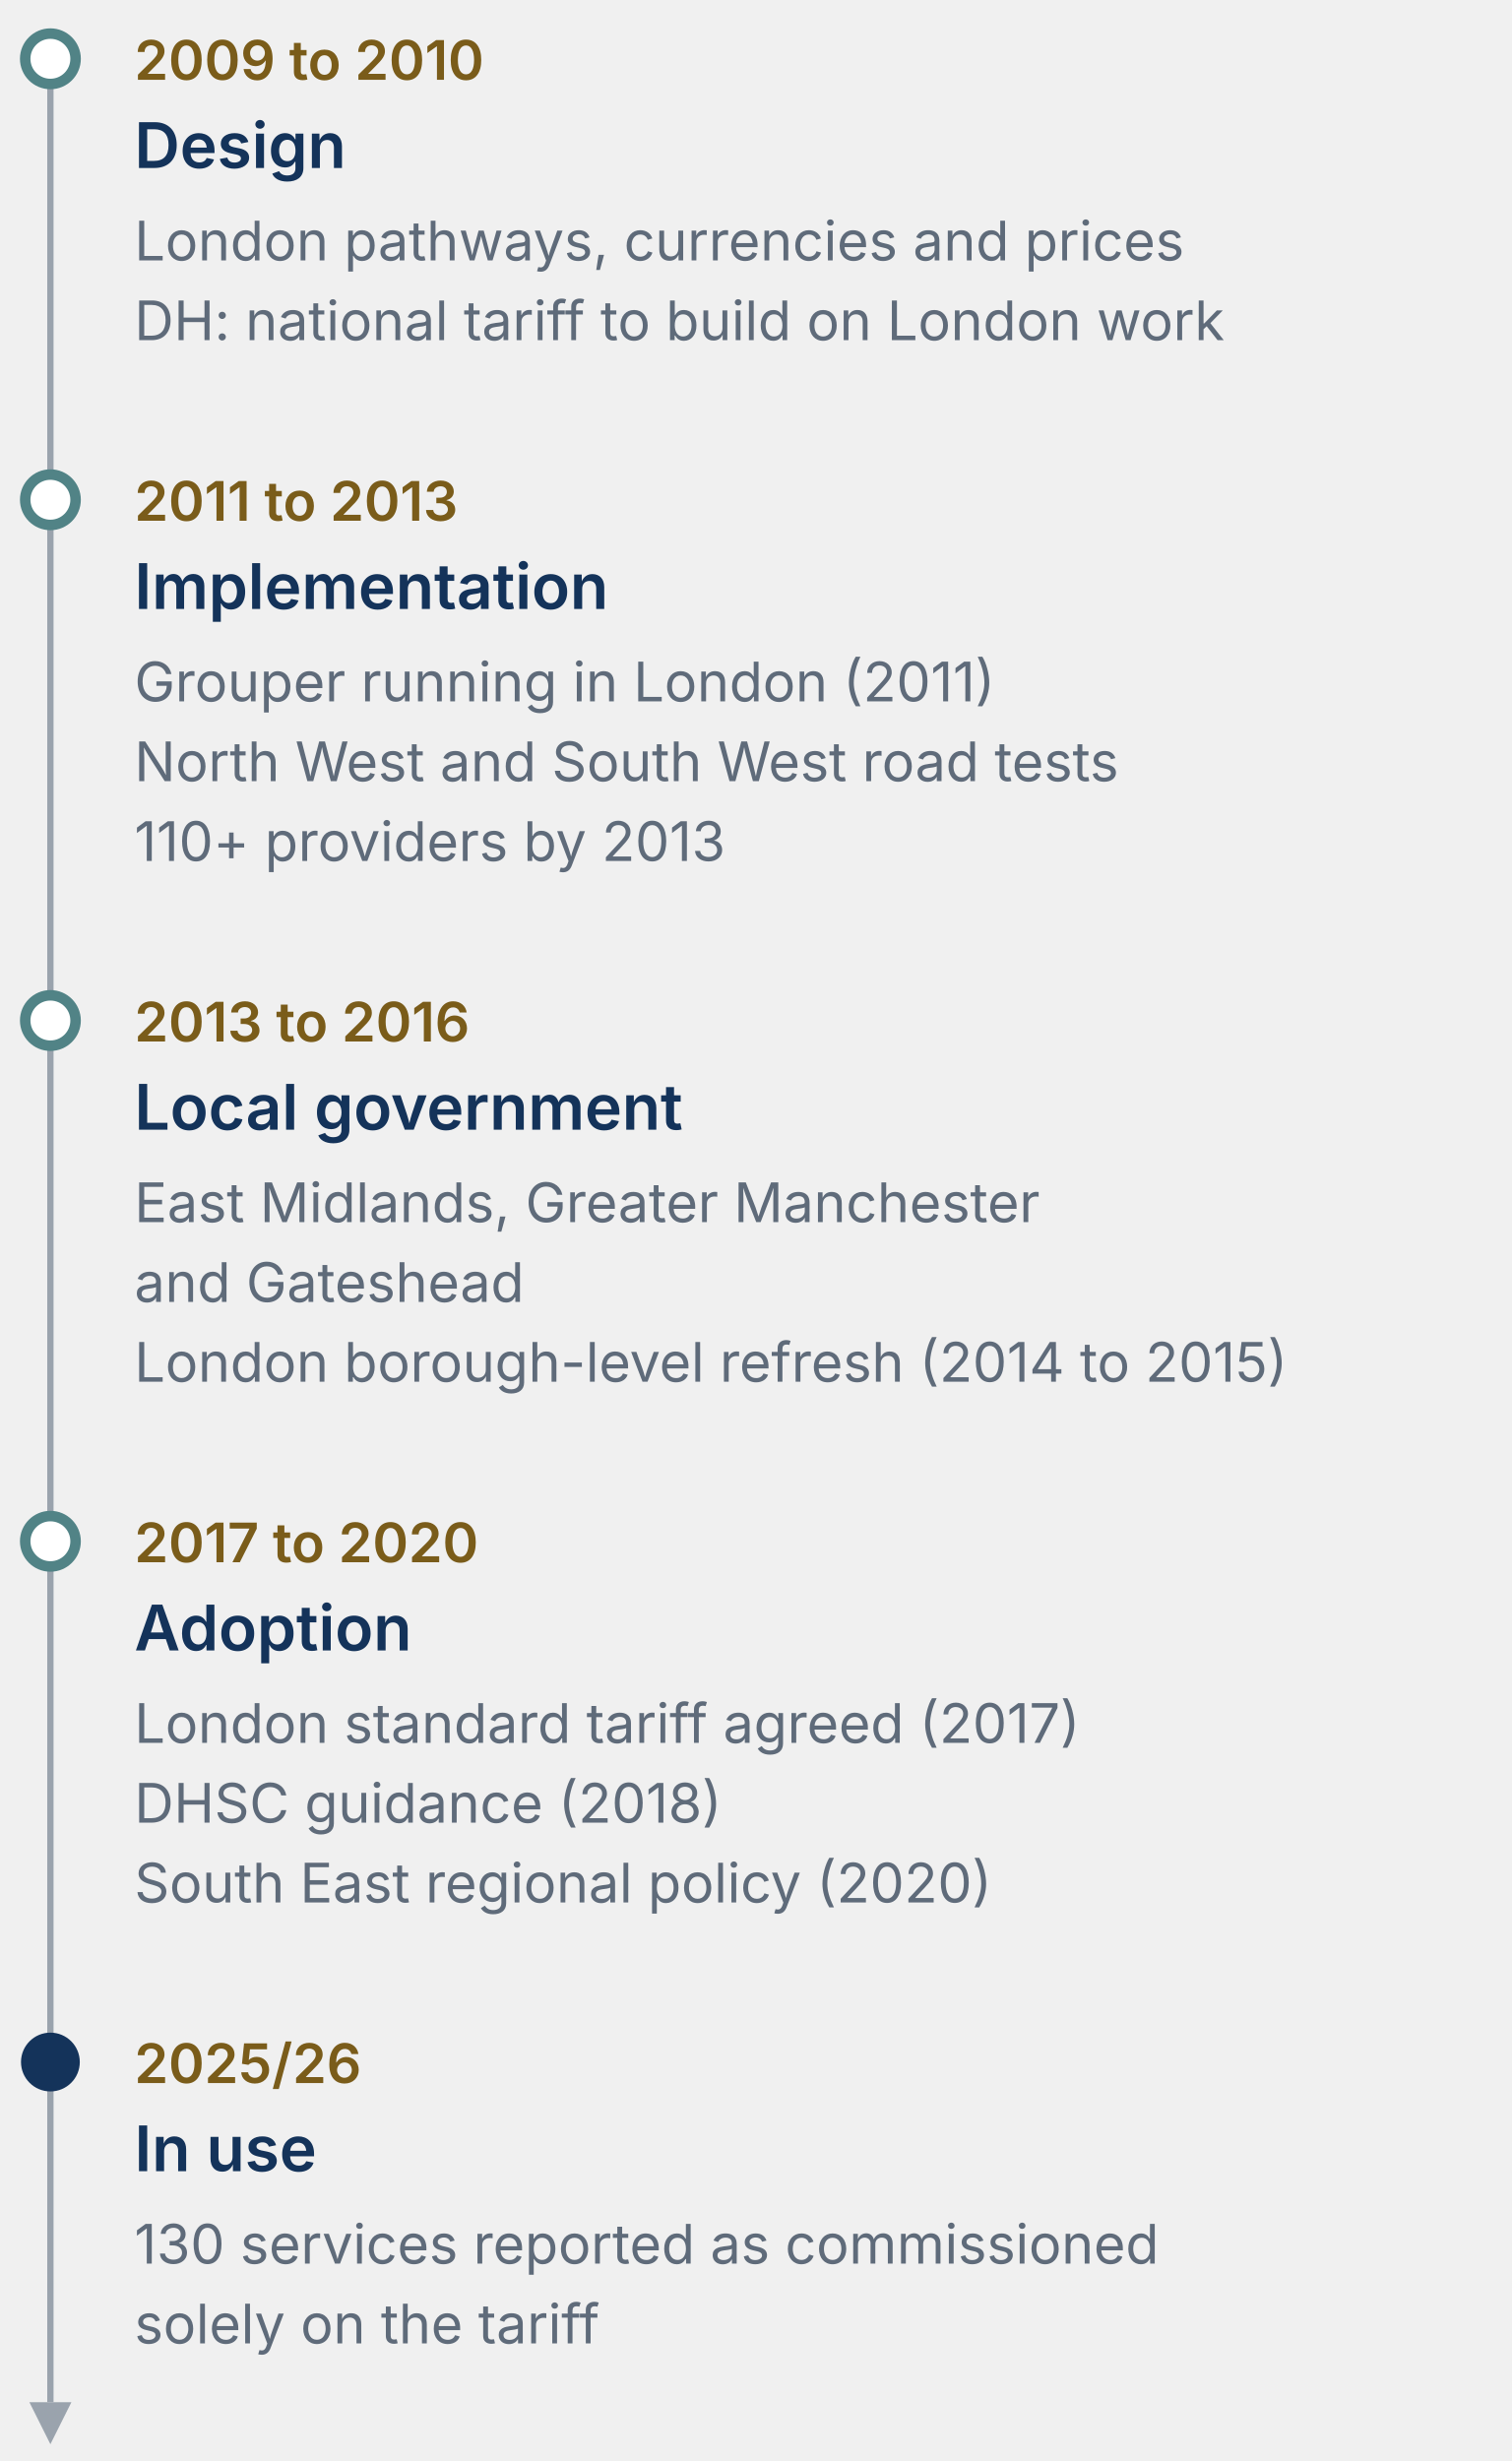
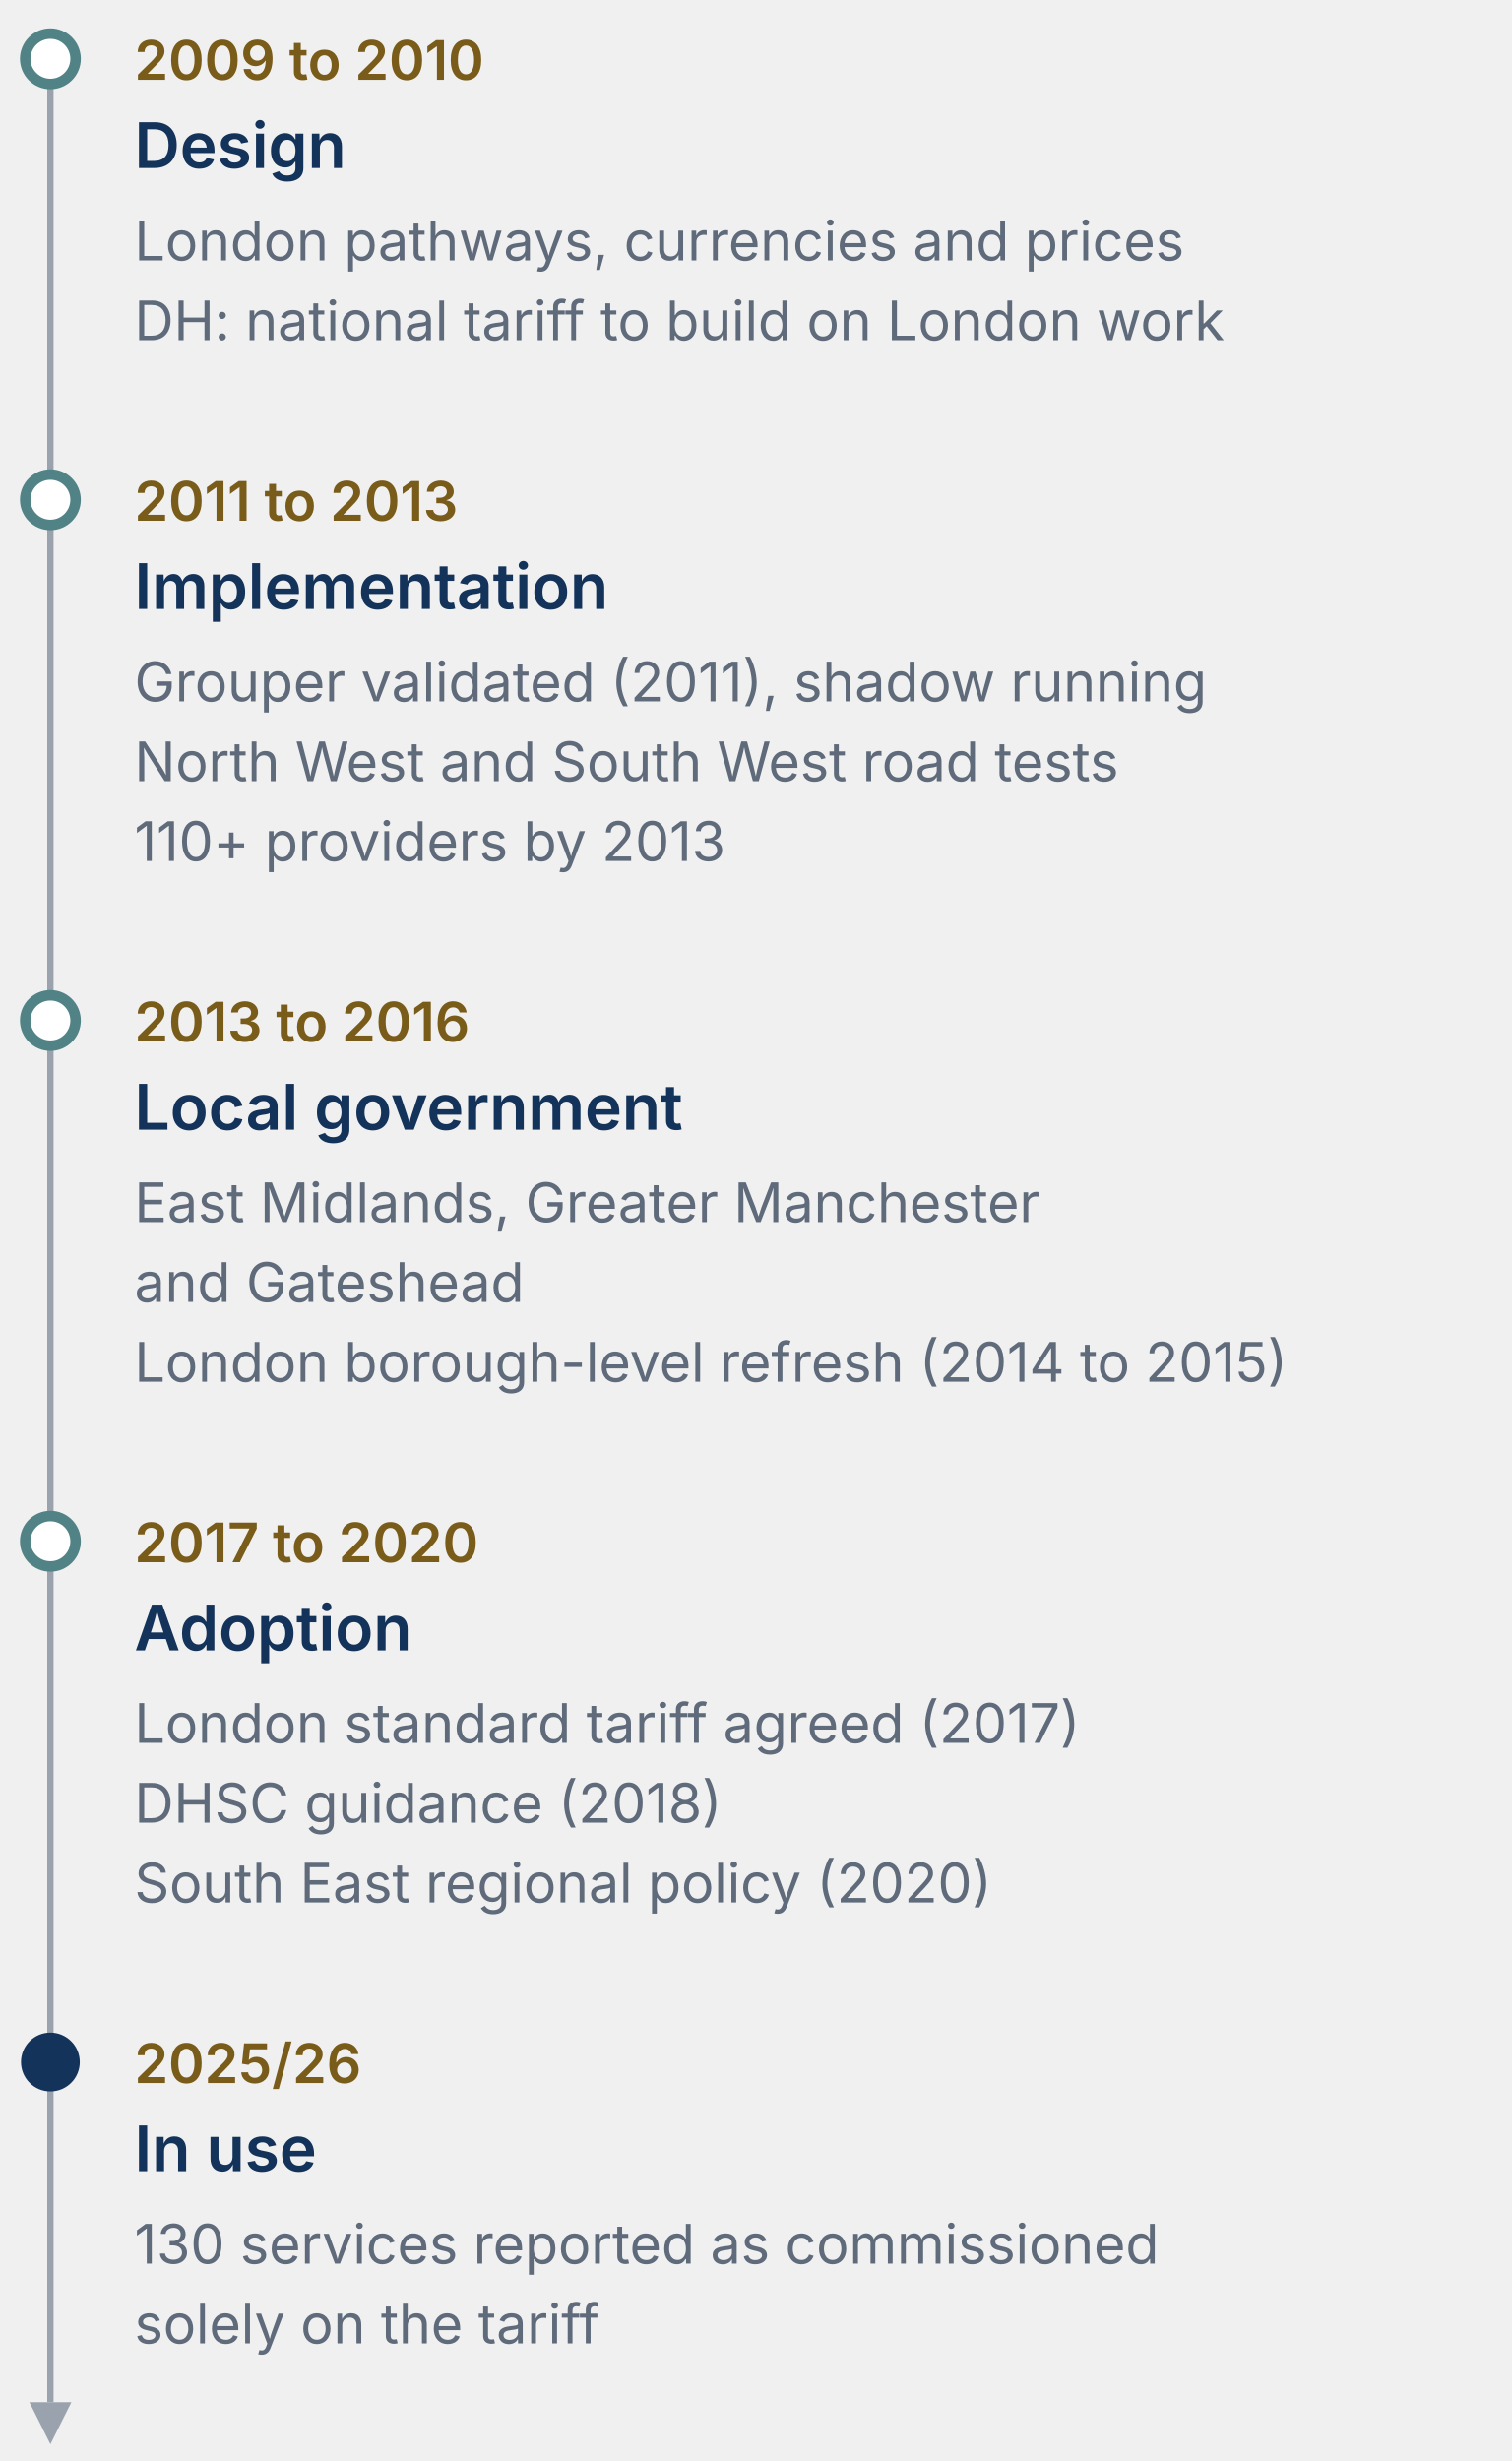
<svg xmlns="http://www.w3.org/2000/svg" viewBox="0 0 360 586" font-family="Inter, -apple-system, Segoe UI, Roboto, sans-serif">
  <line x1="12" y1="10" x2="12" y2="572" stroke="#9aa3ad" stroke-width="1.5" />
  <path d="M7 572 L12 582 L17 572 Z" fill="#9aa3ad" />
  <text x="32" y="19" font-size="13" fill="#7a5c1a" font-weight="600">2009 to 2010</text>
  <text x="32" y="40" font-size="15" fill="#14335a" font-weight="600">Design</text>
  <text x="32" y="62" font-size="13" fill="#5f6b7a">London pathways, currencies and prices</text>
  <text x="32" y="81" font-size="13" fill="#5f6b7a">DH: national tariff to build on London work</text>
  <text x="32" y="124" font-size="13" fill="#7a5c1a" font-weight="600">2011 to 2013</text>
  <text x="32" y="145" font-size="15" fill="#14335a" font-weight="600">Implementation</text>
-   <text x="32" y="167" font-size="13" fill="#5f6b7a">Grouper running in London (2011)</text>
+   <text x="32" y="167" font-size="13" fill="#5f6b7a">Grouper validated (2011), shadow running</text>
  <text x="32" y="186" font-size="13" fill="#5f6b7a">North West and South West road tests</text>
  <text x="32" y="205" font-size="13" fill="#5f6b7a">110+ providers by 2013</text>
  <text x="32" y="248" font-size="13" fill="#7a5c1a" font-weight="600">2013 to 2016</text>
  <text x="32" y="269" font-size="15" fill="#14335a" font-weight="600">Local government</text>
  <text x="32" y="291" font-size="13" fill="#5f6b7a">East Midlands, Greater Manchester</text>
  <text x="32" y="310" font-size="13" fill="#5f6b7a">and Gateshead</text>
  <text x="32" y="329" font-size="13" fill="#5f6b7a">London borough-level refresh (2014 to 2015)</text>
  <text x="32" y="372" font-size="13" fill="#7a5c1a" font-weight="600">2017 to 2020</text>
  <text x="32" y="393" font-size="15" fill="#14335a" font-weight="600">Adoption</text>
  <text x="32" y="415" font-size="13" fill="#5f6b7a">London standard tariff agreed (2017)</text>
  <text x="32" y="434" font-size="13" fill="#5f6b7a">DHSC guidance (2018)</text>
  <text x="32" y="453" font-size="13" fill="#5f6b7a">South East regional policy (2020)</text>
  <text x="32" y="496" font-size="13" fill="#7a5c1a" font-weight="600">2025/26</text>
  <text x="32" y="517" font-size="15" fill="#14335a" font-weight="600">In use</text>
  <text x="32" y="539" font-size="13" fill="#5f6b7a">130 services reported as commissioned</text>
  <text x="32" y="558" font-size="13" fill="#5f6b7a">solely on the tariff</text>
  <circle cx="12" cy="14" r="6" fill="#fff" stroke="#518386" stroke-width="2.5" />
  <circle cx="12" cy="119" r="6" fill="#fff" stroke="#518386" stroke-width="2.5" />
  <circle cx="12" cy="243" r="6" fill="#fff" stroke="#518386" stroke-width="2.5" />
  <circle cx="12" cy="367" r="6" fill="#fff" stroke="#518386" stroke-width="2.5" />
  <circle cx="12" cy="491" r="7" fill="#14335a" />
</svg>
